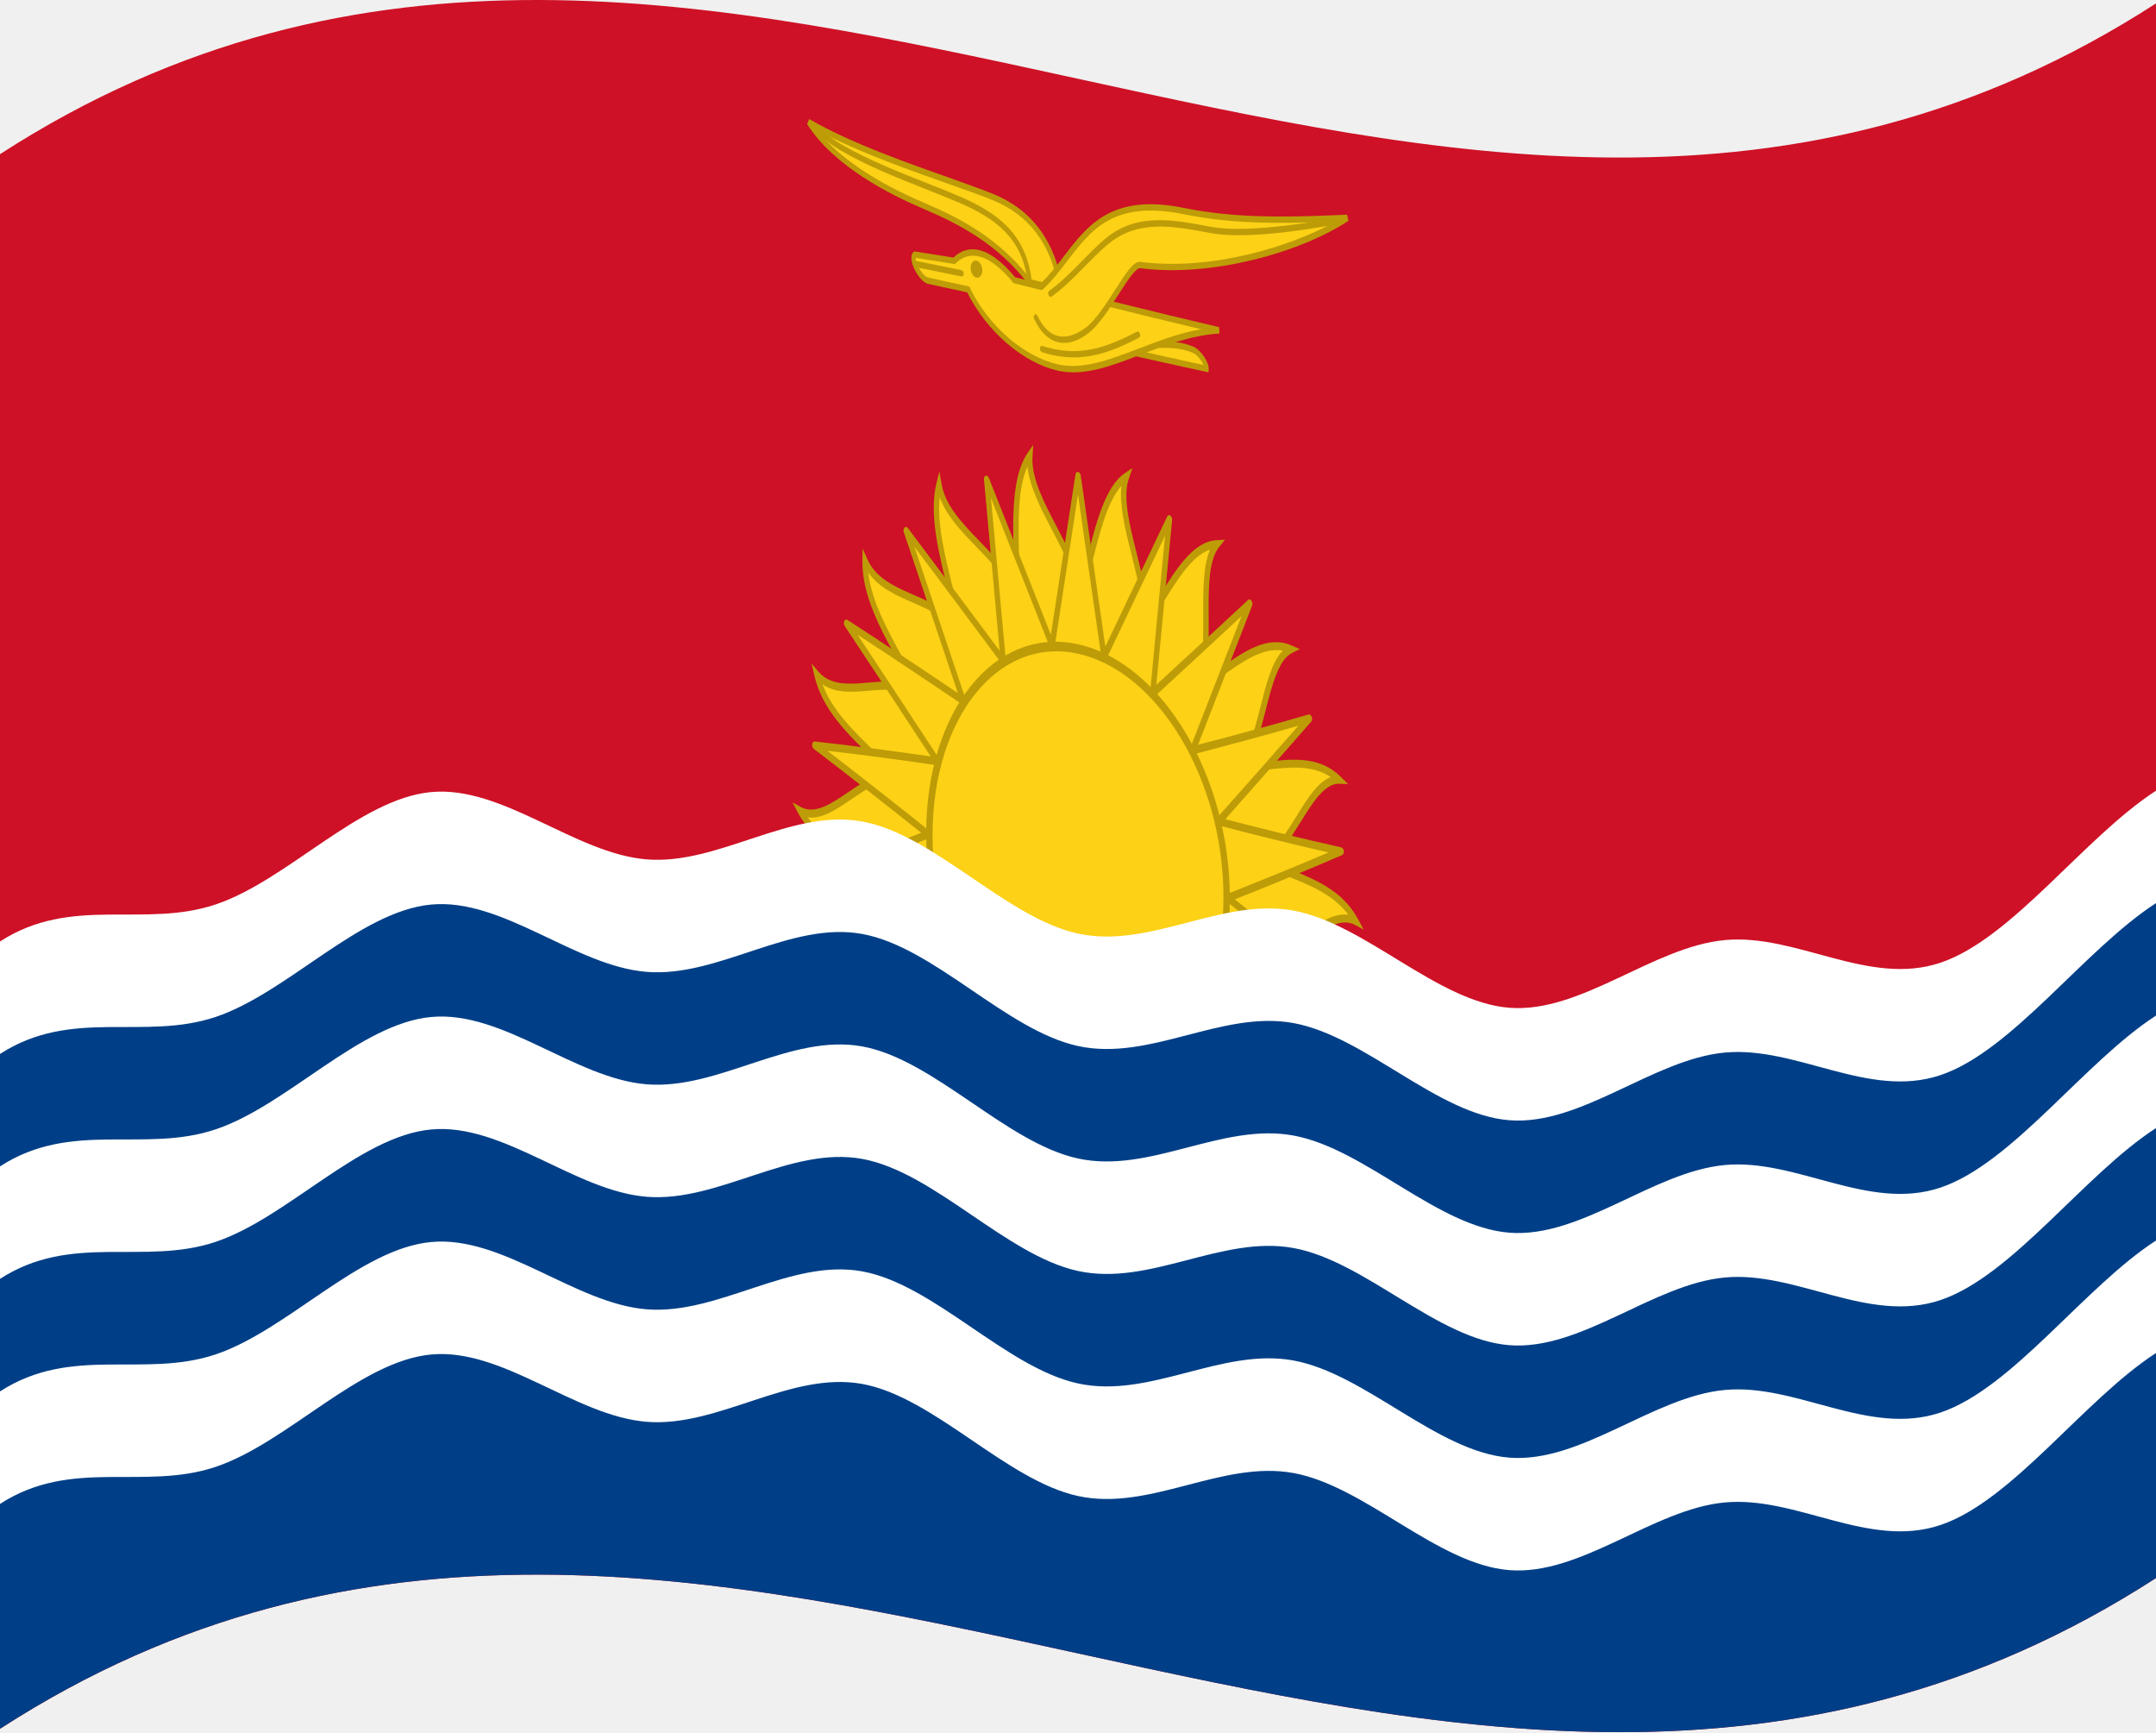
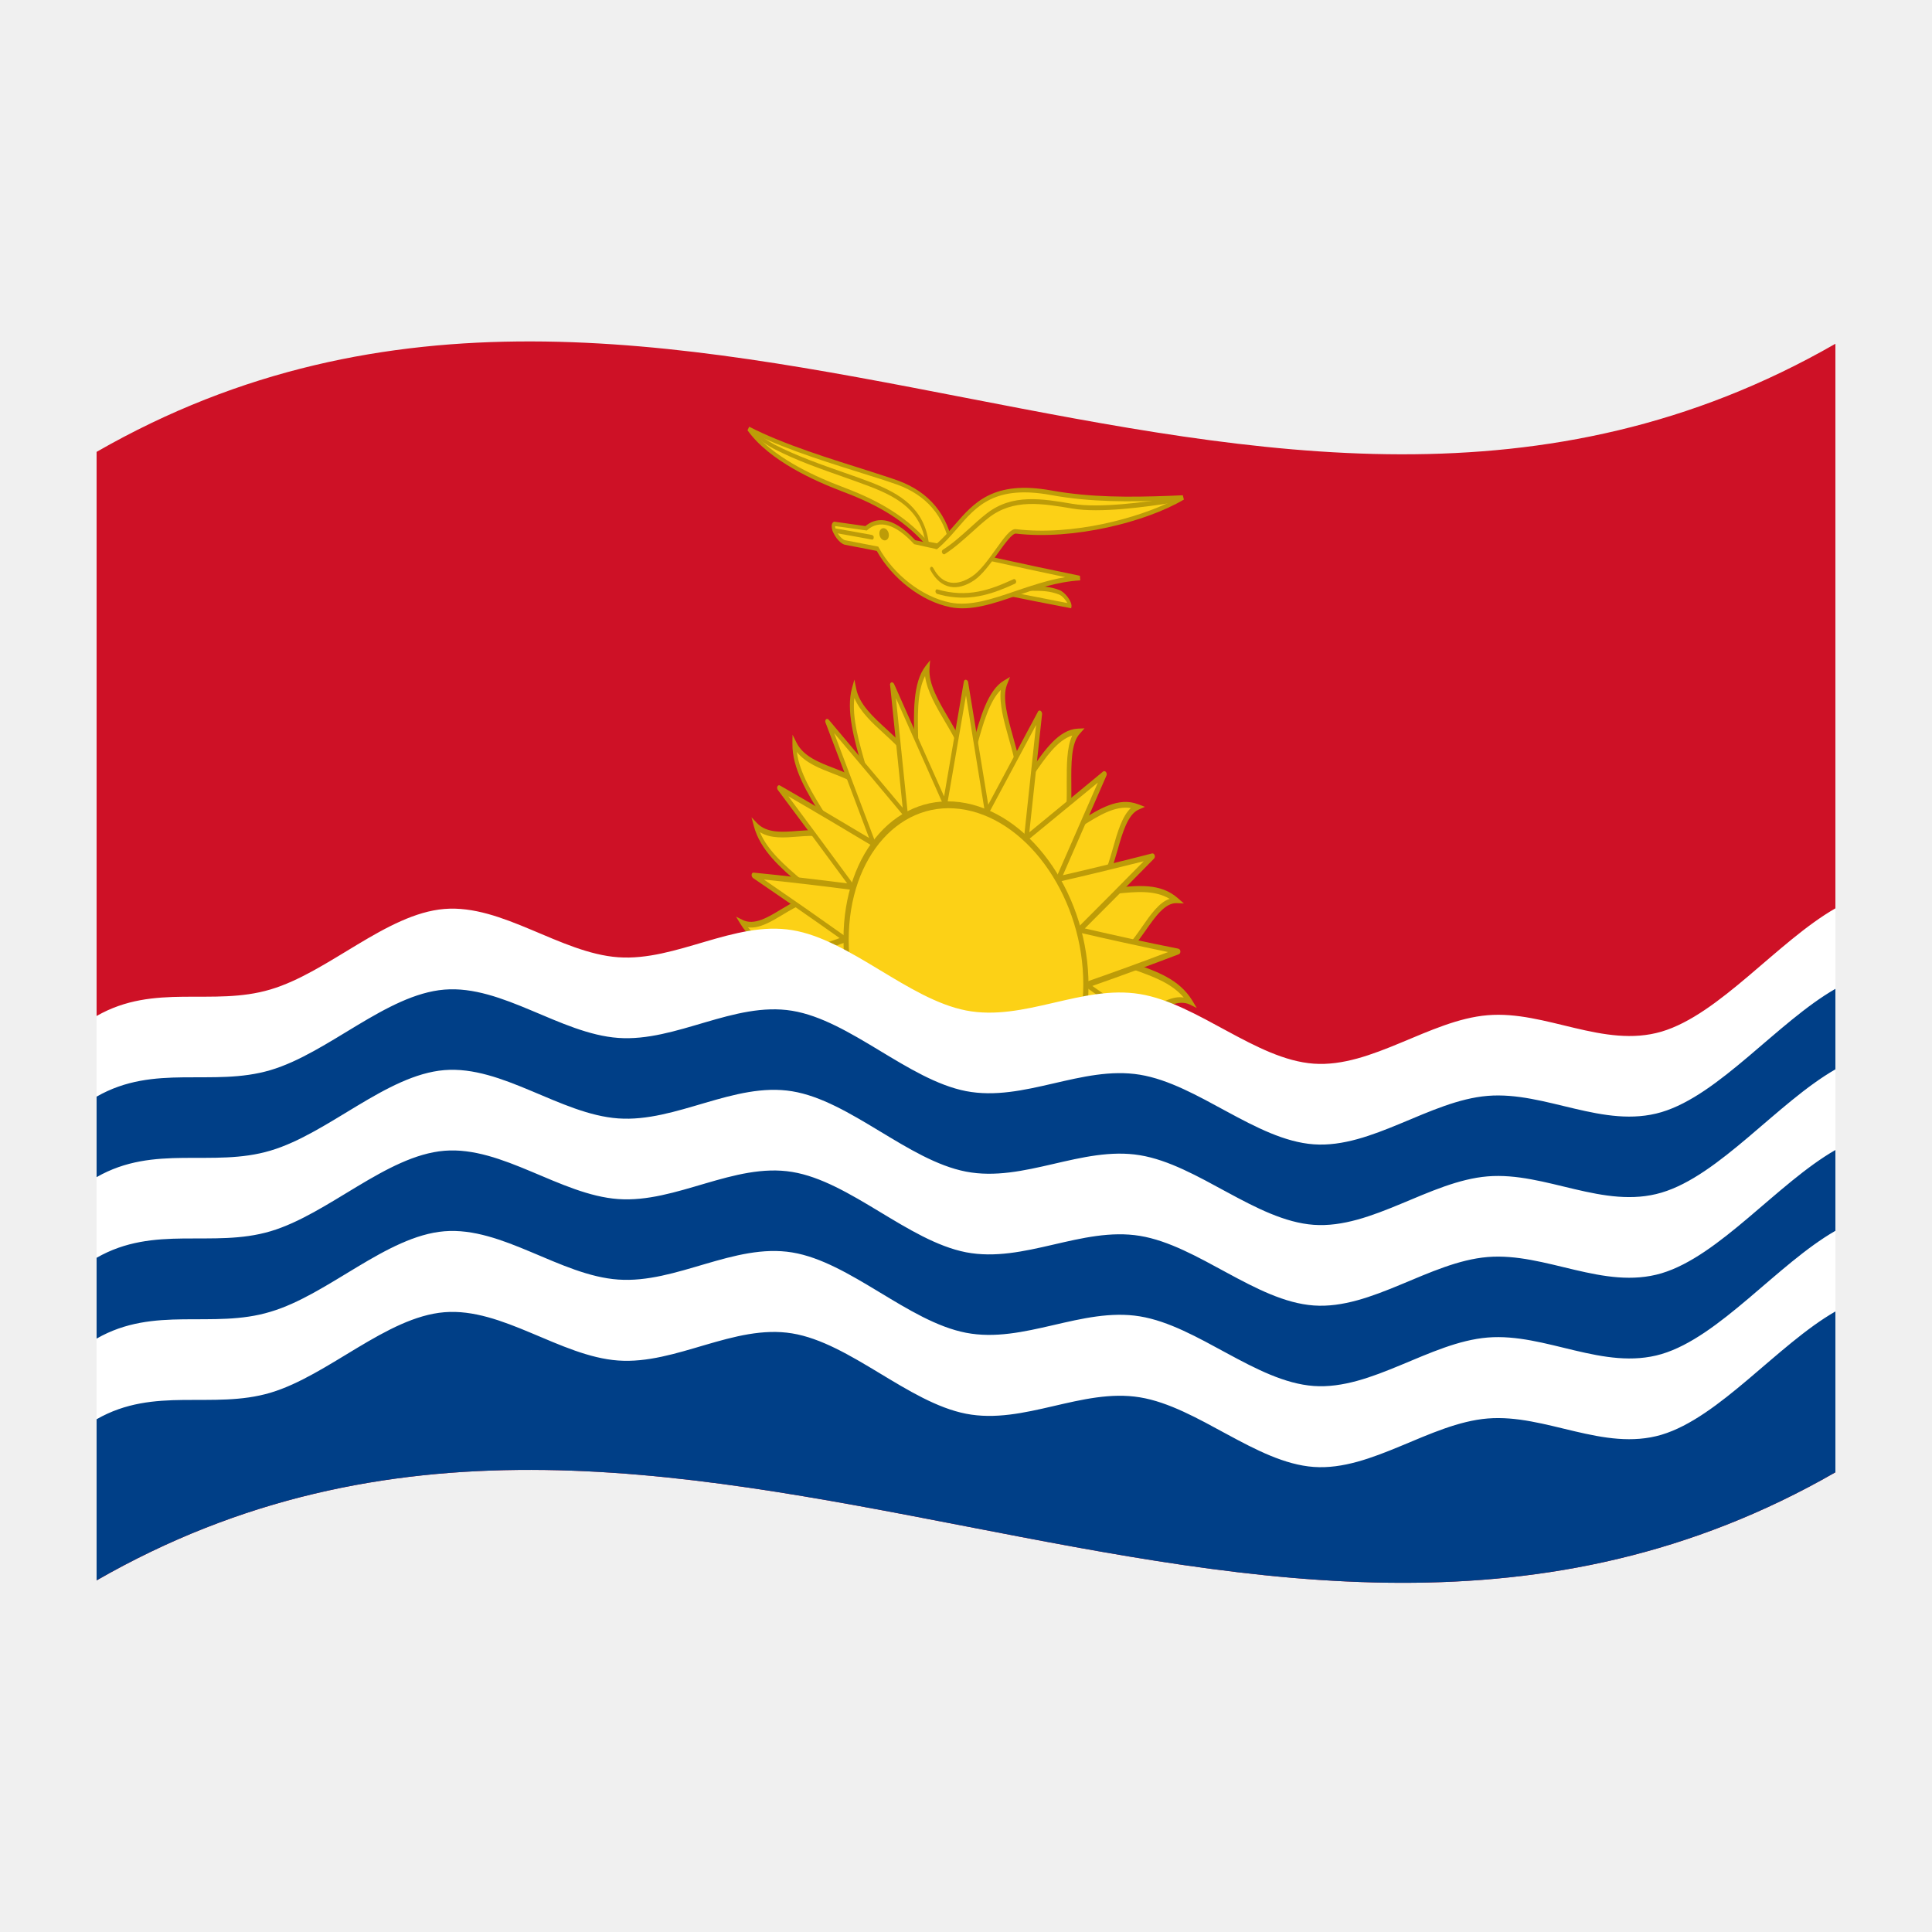
- <svg xmlns="http://www.w3.org/2000/svg" viewBox="0 0 1260 1012.04">
+ <svg xmlns="http://www.w3.org/2000/svg" version="1.1" id="Layer_1" x="0px" y="0px" viewBox="0 0 1260 1260" style="enable-background:new 0 0 1260 1260;" xml:space="preserve">
+   <style type="text/css">
+ 	.st0{fill:#CE1126;}
+ 	.st1{fill:#FCD116;}
+ 	.st2{fill:#BD9C08;}
+ 	.st3{fill:#003F87;}
+ 	.st4{fill:#FFFFFF;}
+ </style>
  <g>
-     <path d="M0,90.08v920C420,738.76,840,1193.28,1260,922V2C840,273.28,420-181.24,0,90.08Z" style="fill: #ce1126" />
-     <path d="M733.72,501.12c19.45,3.76,30-46.32,48.93-45.53-17-16.69-42.46-5.73-61.45-7.14,17.68-6,16-60.65,33.25-69.16-19.13-8.36-39.51,15.3-56.75,23.45,14.41-14.9.07-67.93,13.53-84.83-18.75,1-31.75,34.64-45.21,51.4,10.39-21.83-15.86-67.3-7.82-90.77C642.49,289,638,328.77,630,352.22c3.57-26.61-29.86-58.62-28.2-86-12.86,18.53-6.16,60.06-7.81,87.4-3.26-28.12-40.28-42.61-45.22-70.41-6.23,24.85,8.61,62.5,13.53,90.4-9-26-45.83-21.16-56.75-45.86-.5,27.69,22.33,57,33.25,82-14.12-20.74-45.85,2.86-61.45-15.6,6.28,27.11,33.33,44.27,48.93,63.33-17.66-13-40.34,26.34-58.71,16.2,12.49,23.26,40.31,26.37,58.71,37.22-19.45-5,223,63.77,207.44,43.62,17.66,13,40.34-26.33,58.72-16.2C779.94,515.09,752.11,512,733.72,501.12Z" style="fill: #fcd116" />
-     <path d="M752,507.18c-3.82-1.53-7.52-3-11-4.64,7.24-3.2,13.25-12.85,19.11-22.29,6.91-11.14,14.06-22.69,22.65-22.35l5.09.2-4.46-4.39c-12.49-12.29-28.72-10.27-44.42-8.53-3.83.43-7.54.83-11.08,1,5.54-6.71,8.68-19,11.74-31.06,3.72-14.6,7.56-29.7,15.45-33.61l4.55-2.27-4.95-2.16c-14.06-6.14-28.2,3.9-41.87,13.51-3.33,2.34-6.55,4.59-9.67,6.54,3.38-9.44,3.3-23.19,3.22-36.6-.1-16.24-.2-33,6-40.75q1.77-2.22,3.53-4.45c-1.64.1-3.28.18-4.92.27-13.82.74-24.2,17.7-34.24,34.1-2.32,3.79-4.57,7.45-6.8,10.81.9-11.14-2.53-24.81-5.87-38.14-3.94-15.74-8-32-4.41-42.54l2.19-6.39-4.43,3c-11.61,7.76-17.09,29.83-22.38,51.18-1.25,5-2.46,9.89-3.71,14.41-1.83-11.4-8-23.21-14-34.73-7.21-13.79-14.67-28.05-13.91-40.45.13-2.29.27-4.59.41-6.88l-3.17,4.57c-9.45,13.63-8.81,38.13-8.2,61.82.15,5.77.29,11.35.29,16.6-4.32-10.3-12.53-18.8-20.54-27.06-9.64-10-19.62-20.2-21.87-32.89L549,275.49c-.56,2.24-1.12,4.47-1.69,6.71-4.59,18.31,1.52,42.23,7.42,65.39,1.41,5.54,2.77,10.89,3.95,16-6.18-7.84-15.45-12-24.49-15.92-11-4.81-22.35-9.68-27.32-21l-2.73-6.22Q504,324,504,327.45c-.37,20.44,10.87,40.73,21.75,60.49,2.62,4.77,5.16,9.39,7.46,13.87-7.31-4.47-16.51-3.74-25.47-3-11,.94-22.35,2-29.47-6.42q-2-2.39-4-4.76.81,3.49,1.63,7c4.63,20,19.41,34.15,33.71,48.05,3.46,3.36,6.81,6.62,9.9,9.87-7.65-.68-15.74,4.79-23.63,10.18-9.58,6.54-19.49,13.4-27.88,8.77q-2.45-1.37-4.91-2.71l3.31,6.17c9.19,17.14,25.66,23.46,41.59,29.85a159.85,159.85,0,0,1,15.5,6.86l0,.34,1.29.84c1.74,1,55.19,15.27,104.46,28,21.94,5.56,39.33,9.65,53.11,12.57,48.49,10.18,52.46,6.66,53.37,4.67,9,4.37,18.91-2.29,28.49-8.84s19.48-13.4,27.88-8.77q2.44,1.37,4.91,2.71L793.63,537C784.44,519.9,768,513.58,752,507.18ZM762.55,545c-10.29,7-20,13.56-28.29,7.48l-1.38,3.59a1.64,1.64,0,0,1,.21-1.14c-1.23,1.17-12.42,4.56-104.78-18.9-47.74-12.26-93.7-24.69-101.64-27l0-.23c-5.51-3.23-11.71-5.75-18.27-8.38C494.86,495,480.89,489.55,472,477.53c8.27,1.28,17-4.73,25.45-10.5,10.29-7,20-13.56,28.29-7.48l1.44-3.76A210.32,210.32,0,0,0,511.07,439c-12.18-11.85-24.73-23.89-30.39-39.16,7.83,5.47,17.86,4.51,27.62,3.68,11.76-1,22.86-1.86,29.47,7.82.77-.86,1.54-1.73,2.32-2.59-3.29-7.51-7.53-15.23-12-23.39-9.28-16.87-18.84-34.16-20.65-50.83,6.36,9,16.43,13.34,26.23,17.63,11.83,5.18,23,10.17,27.27,22.36l2.9-1.1c-1.47-8.34-3.76-17.34-6.19-26.87-5-19.68-10.18-39.95-8.46-56,4.18,11.21,12.94,20.21,21.45,29,10.43,10.76,20.28,21,21.81,34.19l3.12.48c.5-8.25.26-17.54,0-27.38-.53-20.26-1.07-41.14,4.88-54.25,1.41,12.23,8,24.87,14.45,37.16,7.84,15,15.25,29.16,13.56,41.71l3,2.05c2.38-6.94,4.41-15.12,6.56-23.77,4.48-18.09,9.1-36.72,17.35-45.81-1.27,11.39,2.3,25.63,5.76,39.47,4.39,17.5,8.53,34,3.58,44.41.82,1.12,1.63,2.25,2.45,3.38,4-5,7.92-11.38,12-18.11,8.55-14,17.36-28.36,28-32-4.13,9.66-4,24.45-4,38.83.11,17.42.2,33.88-6.55,40.87l1.68,4.18c5.17-2.44,10.49-6.17,16.13-10.14,11.65-8.2,23.66-16.73,35.21-14.67-6.34,6.62-9.73,19.92-13,32.85-4,15.62-7.74,30.38-16,33.19.23,1.52.45,3.05.68,4.58,5.69.41,11.82-.24,18.3-1,13.38-1.49,27.18-3.18,38.11,4.26-7.66,2.86-13.94,13-20,22.83-7.59,12.21-14.77,23.71-24,21.92-.14,1.48-.27,3-.41,4.45,5.51,3.23,11.71,5.75,18.27,8.38,13.56,5.44,27.53,10.85,36.41,22.86C779.73,533.23,771,539.24,762.55,545Z" style="fill: #bd9c08" />
-     <path d="M712.17,479.87q26.54-29.78,53.05-60.17c-22.74,6.6-45.49,12.74-68.23,18.65q16.68-42.83,33.37-85.84Q702,379,673.72,404.91q4.85-50.81,9.68-101.62-19.11,40.21-38.22,80.31L630,278l-15.18,99q-19.11-48.42-38.22-96.76,4.83,52.86,9.68,105.74-28.34-38.1-56.66-75.77,16.7,49.57,33.39,99.38c-22.75-15.4-45.5-30.56-68.25-45.27q26.54,39.92,53.07,80.53c-23.87-3.49-47.74-6.68-71.61-9.3,22.11,16.88,44.22,34.25,66.34,51.91h0c-22.12,8.74-44.23,17.76-66.34,27.27,102.51,17.08,205,44.72,307.54,61.8-22.1-16.88-44.21-34.25-66.32-51.9,22.11-8.74,44.22-17.77,66.32-27.28C759.9,492,736,486.09,712.17,479.87Z" style="fill: #fcd116" />
-     <path d="M784.36,574.48c-20.92-16-41.84-32.37-62.75-49,20.91-8.3,41.83-16.87,62.75-25.88a2.25,2.25,0,0,0,.95-2.37,2.39,2.39,0,0,0-1.49-2.15c-22.58-5.05-45.16-10.61-67.74-16.45q25.09-28.21,50.2-57a2.93,2.93,0,0,0,.3-2.8c-.37-1-1.13-1.57-1.84-1.37-21.52,6.24-43,12.07-64.56,17.69q15.78-40.55,31.57-81.26a3.28,3.28,0,0,0-.38-2.91c-.57-.81-1.39-1-2-.44q-26.8,25-53.6,49.59Q680.39,352,685,303.94a3.09,3.09,0,0,0-1-2.69,1.17,1.17,0,0,0-1.87.54q-18.09,38-36.16,76l-14.37-99.92a2.45,2.45,0,0,0-1.54-2.14c-.74-.17-1.38.45-1.54,1.47l-14.37,93.66Q596,325,577.93,279.28c-.4-1-1.18-1.56-1.87-1.33a2,2,0,0,0-1,2.25q4.58,50,9.16,100.05-26.81-36-53.61-71.69c-.59-.77-1.41-.91-2-.33a2.83,2.83,0,0,0-.38,2.76q15.79,46.9,31.59,94c-21.53-14.54-43.05-28.87-64.58-42.79a1.2,1.2,0,0,0-1.84.71,3.28,3.28,0,0,0,.3,2.91q25.11,37.74,50.22,76.14c-22.59-3.27-45.18-6.26-67.76-8.74-.74-.08-1.37.61-1.49,1.65a3.05,3.05,0,0,0,.95,2.69q31.38,24,62.77,49c-20.92,8.31-41.84,16.87-62.77,25.88a2.27,2.27,0,0,0-.95,2.42,2.31,2.31,0,0,0,1.55,2.11c102.51,17.08,205,44.72,307.54,61.8.75.13,1.4-.54,1.55-1.6A3.09,3.09,0,0,0,784.36,574.48ZM484.23,513.77c19.64-8.35,39.28-16.33,58.92-24.09a2,2,0,0,0,1-1.93,3.05,3.05,0,0,0-1-2.32q-29.8-23.81-59.61-46.78c21.45,2.46,42.9,5.35,64.35,8.49.64.1,1.2-.38,1.42-1.22a3.37,3.37,0,0,0-.42-2.57Q525,406.87,501.2,370.89c20.44,13.29,40.89,26.94,61.33,40.77a1.14,1.14,0,0,0,1.69-.36,3.05,3.05,0,0,0,.18-2.52q-15-44.73-30-89.33,25.46,33.84,50.91,68.12a1.3,1.3,0,0,0,1.76.55,2.27,2.27,0,0,0,.77-2.14l-8.7-95q17.18,43.43,34.35,87a1.88,1.88,0,0,0,1.6,1.38c.63,0,1.13-.62,1.27-1.5q6.81-44.48,13.64-88.94,6.82,47.44,13.64,94.89a2.7,2.7,0,0,0,1.27,2.05,1.18,1.18,0,0,0,1.61-.69q17.16-36,34.34-72.15l-8.7,91.31a3.29,3.29,0,0,0,.78,2.47,1.2,1.2,0,0,0,1.75.2q25.44-23.35,50.89-47.06-15,38.64-30,77.11a3.31,3.31,0,0,0,.18,2.59c.42.8,1.08,1.22,1.69,1.06,20.44-5.31,40.87-10.82,61.31-16.67q-23.84,27.27-47.67,54a2.8,2.8,0,0,0-.42,2.41,2.33,2.33,0,0,0,1.42,1.8c21.44,5.58,42.89,10.92,64.33,15.82q-29.79,12.67-59.59,24.38a2,2,0,0,0-1,1.93,3.09,3.09,0,0,0,1,2.33q29.45,23.52,58.9,46.24C678.58,556.16,581.4,530.47,484.23,513.77Z" style="fill: #bd9c08" />
-     <path d="M630,379.19c-48-10.57-86.85,38.26-86.85,108.36S582,622.28,630,632.85s86.85-38.26,86.85-108.36S678,389.76,630,379.19Z" style="fill: #fcd116" />
-     <path d="M630,376.43c-48.93-10.79-88.74,39.23-88.74,110.74S581.07,624.82,630,635.61s88.74-39.23,88.74-110.74S678.93,387.22,630,376.43Zm0,253.66c-46.85-10.32-85-73.79-85-142.15s38.11-116.31,85-106,85,73.79,85,142.16S676.85,640.41,630,630.09Z" style="fill: #bd9c08" />
-     <path d="M697.47,204.44c-11.78-5.17-20.62-1.47-34.94-4.34l-4,5h0q23.3,5.27,46.58,10.32C705.43,212.65,701.15,206,697.47,204.44Z" style="fill: #fcd116" />
-     <path d="M697.67,202.66c-7-3.06-13.06-3.09-19.48-3.13a78.36,78.36,0,0,1-15.67-1.27l-.52-.11-6.42,8.16c16.88,3.82,33.76,7.6,50.64,11.23.06-.52.11-1,.17-1.55C706.83,211.67,701.57,204.36,697.67,202.66ZM661.54,204c.51-.65,1-1.29,1.52-1.94a79.91,79.91,0,0,0,15.49,1.2c6.49,0,12.11.08,18.73,3,2.52,1.1,5.08,4.74,6.12,7Q682.48,208.72,661.54,204Z" style="fill: #bd9c08" />
-     <path d="M557.66,152.4q-11.43-1.86-22.85-3.62c-3.24,1.93,2.66,13.84,7.45,15.2q11.78,2.52,23.54,5.14c10.94,22.45,32.15,41,52.4,45.62,27.3,6.17,57.58-19.35,94.18-21.76-39.83-9.3-79.67-19.45-119.51-29.22C577.4,145,565.66,144.46,557.66,152.4Z" style="fill: #fcd116" />
-     <path d="M593.27,162C575.75,140.93,564,144,557.19,150.49q-11.36-1.85-22.72-3.6l-.27.15c-1.3.78-1.83,2.65-1.47,5.12.76,5.05,5.36,12.48,9.52,13.66q11.47,2.46,23,5c11.37,22.79,32.57,41.12,53,45.76l.31.07c14.91,3.24,30.76-2.77,47.54-9.21,14.68-5.63,29.86-11.49,46.57-12.6-.06-1.23-.13-2.46-.2-3.7C672.7,181.88,633,171.76,593.27,162Zm71.81,41.81c-16.54,6.34-32.17,12.27-46.58,9.14l-.29-.07c-19.93-4.53-40.59-22.49-51.42-44.72l-.37-.77q-12-2.67-24.09-5.25c-2.82-.8-6.6-6.74-7.14-10.32a1.9,1.9,0,0,1,0-1.15q11.43,1.76,22.88,3.63l.33-.33c8.84-8.77,20.49-4.92,33.71,11.14l.31.37c36.5,8.95,73,18.22,109.49,26.87C689,194.65,676.86,199.32,665.08,203.83Z" style="fill: #bd9c08" />
-     <path d="M580.17,115.07c-22.28-9.14-73.55-24-107.61-43.74,14.75,23.5,45.59,39.68,67,48.83,22.71,9.61,44.8,21.71,62.31,44.81l17.94,4.16C615.49,139,599.45,122.91,580.17,115.07Z" style="fill: #fcd116" />
-     <path d="M580.33,113.28c-5.61-2.28-13-4.92-21.55-8-25.51-9.08-60.46-21-85.87-35.71l-1.23,2.88c15.73,25,49.18,41.51,67.73,49.44,21.65,9.16,44.12,21.1,61.73,44.34l.33.43,19.93,4.63-.33-2.33C617.09,141.47,603.39,122.66,580.33,113.28Zm22,49.95c-18-23.54-40.7-35.61-62.54-44.85C523.06,111.24,494,97,477.58,76.05c25,13.46,57.08,24.41,80.95,32.89,8.53,3,15.9,5.66,21.47,7.92,21.23,8.63,34.08,25.52,38.24,50.06Z" style="fill: #bd9c08" />
-     <path d="M608.6,167.54q-1.62,9-3.23,17.93c7.12,14.9,18.16,16.55,30,7.49s24.71-38.93,30.93-38.13c43.45,5.85,96-10.76,121.09-27.54-31.8,1.35-63.3,2.61-95.36-3.93C637.37,112.05,630.9,146.83,608.6,167.54Z" style="fill: #fcd116" />
-     <path d="M776.48,125.88c-27.56,1.07-56.06,1.42-84.41-4.36-42-8.64-56.26,9.84-70.06,27.9-4.35,5.68-8.86,11.57-14.19,16.51a2.32,2.32,0,0,0-.21,2.53c.43.9,1.22,1.21,1.77.7,5.47-5.07,10-11,14.45-16.8,14-18.38,27.32-35.58,68.25-27.16,28.53,5.82,57.11,5.47,84.76,4.39l3.64-.15c-25.23,14.38-72.77,29.07-114.2,23.54-3.75-.48-8.59,7.05-14.72,16.57-5.27,8.19-11.24,17.46-16.84,21.73-6.89,5.25-19.73,11.35-28.36-6.72-.43-.9-1.22-1.21-1.77-.71a2.32,2.32,0,0,0-.22,2.54c3.74,7.82,8.64,12.4,14.3,13.63,5.27,1.15,11.2-.62,17.45-5.38,5.91-4.5,12-14,17.38-22.33,5-7.84,10.28-16,12.92-15.62,41.41,5.56,94.36-9.45,121.64-27.7-.27-1.18-.53-2.37-.8-3.55Z" style="fill: #bd9c08" />
-     <path d="M780.58,127.4l-1.73.3c-19.62,3.46-52.45,8.39-71.59,4.75-22.38-4.19-43.52-8.39-62.11,7.69-4.48,3.87-8.77,8.24-12.92,12.47-6,6.11-12.21,12.43-19.06,17.31a2.18,2.18,0,0,0-.38,2.46,1.66,1.66,0,0,0,1.06,1.08.84.84,0,0,0,.68-.14c7-5,13.26-11.37,19.33-17.55,4.12-4.19,8.38-8.53,12.79-12.35,17.93-15.51,38.68-11.4,60.65-7.29,19.41,3.7,52.41-1.26,72.12-4.75l1.73-.3c.68-.12,1.1-1,.94-2.06S781.24,127.28,780.58,127.4Z" style="fill: #bd9c08" />
-     <path d="M560.62,114.69c-6.11-2.62-12.35-5.11-18.39-7.5-16.76-6.64-34.08-13.33-50.85-23a90.88,90.88,0,0,1-10.83-7.92c-1.84-1.48-3.67-3-5.53-4.34-.31,1.09-.62,2.18-.92,3.27,1.82,1.35,3.63,2.81,5.44,4.27a92.38,92.38,0,0,0,11.17,8.14c16.93,9.82,34.35,16.54,51.19,23.21,6,2.38,12.25,4.87,18.34,7.48,21.86,9.4,37.07,20.9,40.23,45.7l2.48-.16C599.51,136.82,583.54,124.55,560.62,114.69Z" style="fill: #bd9c08" />
-     <path d="M664.51,193.79c-17.25,8.83-33.32,15.49-55.38,8.33-.7-.19-1.29.41-1.34,1.41a2.24,2.24,0,0,0,1.16,2.23,63.18,63.18,0,0,0,6.34,1.71c19.58,4.27,35-2.3,50.34-10.15a2,2,0,0,0,.57-2.34C665.88,194,665.12,193.47,664.51,193.79Z" style="fill: #bd9c08" />
-     <path d="M561.94,157.85q-13.61-2.83-27.22-5.54c-.69-.14-1.26.57-1.26,1.59a2.07,2.07,0,0,0,1.26,2.09q13.6,2.7,27.22,5.54c.7.14,1.26-.56,1.26-1.58A2.07,2.07,0,0,0,561.94,157.85Z" style="fill: #bd9c08" />
-     <path d="M570.67,152.27c-1.87-.39-3.4,1.51-3.4,4.26s1.53,5.28,3.4,5.68,3.41-1.51,3.41-4.25S572.55,152.67,570.67,152.27Z" style="fill: #bd9c08" />
-     <path d="M0,1010.08C420,738.76,840,1193.28,1260,922V508C840,779.28,420,324.76,0,596.08Z" style="fill: #003f87" />
-     <path d="M1008,812.11C966,816,924,855,882,851.65s-84-49-126-56.75-84,22.56-126,13.4-84-57.75-126-65.46S420,768.31,378,765s-84-43.24-126-39.33-84,51.6-126,65.67-84-5.5-126,21.63v65.72c42-27.13,84-7.57,126-21.64s84-61.76,126-65.66,84,36,126,39.33,84-29.82,126-22.11,84,56.3,126,65.46,84-21.11,126-13.41S840,914,882,917.37s84-35.63,126-39.54,84,27.28,126,13.21,84-73.38,126-100.51V724.81c-42,27.13-84,86.44-126,100.51S1050,808.21,1008,812.11Z" style="fill: #fff" />
-     <path d="M1008,680.69c-42,3.9-84,42.89-126,39.53s-84-49-126-56.75S672,686,630,676.87s-84-57.75-126-65.46-84,25.47-126,22.12-84-43.25-126-39.34-84,51.6-126,65.67-84-5.5-126,21.63v65.72c42-27.13,84-7.57,126-21.63s84-61.77,126-65.67,84,36,126,39.33,84-29.82,126-22.11,84,56.3,126,65.46,84-21.11,126-13.4,84,53.4,126,56.75,84-35.63,126-39.54,84,27.28,126,13.21,84-73.38,126-100.51V593.38c-42,27.14-84,86.45-126,100.51S1050,676.78,1008,680.69Z" style="fill: #fff" />
-     <path d="M1008,549.26c-42,3.9-84,42.89-126,39.54s-84-49-126-56.76-84,22.57-126,13.41S546,487.69,504,480s-84,25.47-126,22.12-84-43.24-126-39.34-84,51.6-126,65.67-84-5.5-126,21.63v65.72c42-27.13,84-7.57,126-21.63s84-61.77,126-65.67,84,36,126,39.34S462,538,504,545.7s84,56.3,126,65.46,84-21.11,126-13.4,84,53.4,126,56.75,84-35.63,126-39.53,84,27.27,126,13.2,84-73.37,126-100.51V462c-42,27.13-84,86.44-126,100.5S1050,545.35,1008,549.26Z" style="fill: #fff" />
+     <path class="st0" d="M63,294.7v736c378-217.1,756,146.6,1134-70.5v-736C819,441.3,441,77.7,63,294.7z" />
+     <path class="st1" d="M723.3,623.6c17.5,3,27-37.1,44-36.4c-15.3-13.4-38.2-4.6-55.3-5.7c15.9-4.8,14.4-48.5,29.9-55.3   c-17.2-6.7-35.6,12.2-51.1,18.8c13-11.9,0.1-54.3,12.2-67.9c-16.9,0.8-28.6,27.7-40.7,41.1c9.4-17.5-14.3-53.8-7-72.6   c-14.1,8.4-18.2,40.2-25.4,58.9c3.2-21.3-26.9-46.9-25.4-68.8c-11.6,14.8-5.5,48-7,69.9c-2.9-22.5-36.3-34.1-40.7-56.3   c-5.6,19.9,7.7,50,12.2,72.3c-8.1-20.8-41.2-16.9-51.1-36.7c-0.5,22.2,20.1,45.6,29.9,65.6c-12.7-16.6-41.3,2.3-55.3-12.5   c5.7,21.7,30,35.4,44,50.7c-15.9-10.4-36.3,21.1-52.8,13c11.2,18.6,36.3,21.1,52.8,29.8c-17.5-4,200.7,51,186.7,34.9   c15.9,10.4,36.3-21.1,52.8-13C764.9,634.7,739.9,632.3,723.3,623.6z" />
+     <path class="st2" d="M739.8,628.4c-3.4-1.2-6.8-2.4-9.9-3.7c6.5-2.6,11.9-10.3,17.2-17.8c6.2-8.9,12.7-18.2,20.4-17.9l4.6,0.2   l-4-3.5c-11.2-9.8-25.8-8.2-40-6.8c-3.4,0.3-6.8,0.7-10,0.8c5-5.4,7.8-15.2,10.6-24.8c3.3-11.7,6.8-23.8,13.9-26.9l4.1-1.8   l-4.5-1.7c-12.7-4.9-25.4,3.1-37.7,10.8c-3,1.9-5.9,3.7-8.7,5.2c3-7.6,3-18.6,2.9-29.3c-0.1-13-0.2-26.4,5.4-32.6   c1.1-1.2,2.1-2.4,3.2-3.6c-1.5,0.1-3,0.1-4.4,0.2c-12.4,0.6-21.8,14.2-30.8,27.3c-2.1,3-4.1,6-6.1,8.6c0.8-8.9-2.3-19.8-5.3-30.5   c-3.5-12.6-7.2-25.6-4-34l2-5.1l-4,2.4c-10.4,6.2-15.4,23.9-20.1,40.9c-1.1,4-2.2,7.9-3.3,11.5c-1.6-9.1-7.2-18.6-12.6-27.8   c-6.5-11-13.2-22.4-12.5-32.4c0.1-1.8,0.2-3.7,0.4-5.5l-2.9,3.7c-8.5,10.9-7.9,30.5-7.4,49.5c0.1,4.6,0.3,9.1,0.3,13.3   c-3.9-8.2-11.3-15-18.5-21.6c-8.7-8-17.7-16.2-19.7-26.3l-1.2-6c-0.5,1.8-1,3.6-1.5,5.4c-4.1,14.6,1.4,33.8,6.7,52.3   c1.3,4.4,2.5,8.7,3.6,12.8c-5.6-6.3-13.9-9.6-22-12.7c-9.9-3.8-20.1-7.7-24.6-16.8l-2.5-5c-0.1,1.9-0.1,3.8-0.1,5.6   c-0.3,16.4,9.8,32.6,19.6,48.4c2.4,3.8,4.6,7.5,6.7,11.1c-6.6-3.6-14.9-3-22.9-2.4c-9.9,0.8-20.1,1.6-26.5-5.1   c-1.2-1.3-2.4-2.5-3.6-3.8c0.5,1.9,1,3.7,1.5,5.6c4.2,16,17.5,27.3,30.3,38.4c3.1,2.7,6.1,5.3,8.9,7.9c-6.9-0.5-14.2,3.8-21.3,8.1   c-8.6,5.2-17.5,10.7-25.1,7c-1.5-0.7-2.9-1.5-4.4-2.2l3,4.9c8.3,13.7,23.1,18.8,37.4,23.9c4.8,1.6,9.4,3.4,14,5.5v0.3l1.2,0.7   c1.6,0.8,49.7,12.2,94,22.4c19.7,4.4,35.4,7.7,47.8,10.1c43.6,8.1,47.2,5.3,48,3.7c8.1,3.5,17-1.8,25.6-7.1   c8.6-5.2,17.5-10.7,25.1-7c1.5,0.7,2.9,1.5,4.4,2.2l-3-5C769,638.6,754.2,633.5,739.8,628.4z M749.3,658.7c-9.3,5.6-18,10.8-25.5,6   l-1.2,2.9c-0.1-0.3,0-0.6,0.2-0.9c-1.1,0.9-11.2,3.6-94.3-15.1c-43-9.8-84.3-19.8-91.5-21.6v-0.2c-5-2.6-10.5-4.6-16.4-6.7   c-12.2-4.3-24.8-8.7-32.8-18.3c7.4,1,15.3-3.8,22.9-8.4c9.3-5.6,18-10.8,25.5-6l1.3-3c-4.6-4.7-9.4-9.2-14.5-13.4   c-11-9.5-22.3-19.1-27.4-31.3c7,4.4,16.1,3.6,24.9,2.9c10.6-0.8,20.6-1.5,26.5,6.3c0.7-0.7,1.4-1.4,2.1-2.1   c-3-6-6.8-12.2-10.8-18.7c-8.4-13.5-17-27.3-18.6-40.7c5.7,7.2,14.8,10.7,23.6,14.1c10.6,4.1,20.7,8.1,24.5,17.9l2.6-0.9   c-1.3-6.7-3.4-13.9-5.6-21.5c-4.5-15.7-9.2-32-7.6-44.8c3.8,9,11.6,16.2,19.3,23.2c9.4,8.6,18.3,16.8,19.6,27.4l2.8,0.4   c0.5-6.6,0.2-14,0-21.9c-0.5-16.2-1-32.9,4.4-43.4c1.3,9.8,7.2,19.9,13,29.7c7.1,12,13.7,23.3,12.2,33.4l2.7,1.6   c2.1-5.6,4-12.1,5.9-19c4-14.5,8.2-29.4,15.6-36.6c-1.1,9.1,2.1,20.5,5.2,31.6c4,14,7.7,27.2,3.2,35.5c0.7,0.9,1.5,1.8,2.2,2.7   c3.6-4,7.1-9.1,10.8-14.5c7.7-11.2,15.6-22.7,25.2-25.6c-3.7,7.7-3.6,19.6-3.6,31.1c0.1,13.9,0.2,27.1-5.9,32.7l1.5,3.3   c4.7-2,9.4-4.9,14.5-8.1c10.5-6.6,21.3-13.4,31.7-11.7c-5.7,5.3-8.8,15.9-11.7,26.3c-3.6,12.5-7,24.3-14.4,26.6   c0.2,1.2,0.4,2.4,0.6,3.7c5.1,0.3,10.6-0.2,16.5-0.8c12-1.2,24.5-2.5,34.3,3.4c-6.9,2.3-12.5,10.4-18,18.3   c-6.8,9.8-13.3,19-21.6,17.5c-0.1,1.2-0.2,2.4-0.4,3.6c5,2.6,10.5,4.6,16.4,6.7c12.2,4.4,24.8,8.7,32.8,18.3   C764.8,649.2,756.9,654.1,749.3,658.7z" />
+     <path class="st1" d="M704,606.6c15.9-15.9,31.8-31.9,47.7-48.1c-20.5,5.3-40.9,10.2-61.4,14.9c10-22.8,20-45.7,30-68.7   c-17,14.1-34,28.1-51,41.9c2.9-27.1,5.8-54.2,8.7-81.3c-11.5,21.4-22.9,42.9-34.4,64.2L630,445.1l-13.7,79.2   c-11.5-25.8-22.9-51.6-34.4-77.4c2.9,28.2,5.8,56.4,8.7,84.6c-17-20.3-34-40.5-51-60.6c10,26.4,20,52.9,30.1,79.5   c-20.5-12.3-40.9-24.4-61.4-36.2c15.9,21.3,31.8,42.8,47.8,64.4c-21.5-2.8-43-5.3-64.4-7.4c19.9,13.5,39.8,27.4,59.7,41.5l0,0   c-19.9,7-39.8,14.2-59.7,21.8c92.3,13.7,184.5,35.8,276.8,49.4c-19.9-13.5-39.8-27.4-59.7-41.5c19.9-7,39.8-14.2,59.7-21.8   C746.9,616.3,725.4,611.5,704,606.6z" />
+     <path class="st2" d="M768.9,682.2c-18.8-12.8-37.7-25.9-56.5-39.2c18.8-6.6,37.6-13.5,56.5-20.7c0.7-0.4,1-1.2,0.9-1.9   c0-0.8-0.5-1.4-1.3-1.7c-20.3-4-40.6-8.5-61-13.2c15.1-15,30.1-30.2,45.2-45.6c0.5-0.7,0.6-1.5,0.3-2.2c-0.3-0.8-1-1.3-1.7-1.1   c-19.4,5-38.7,9.7-58.1,14.2c9.5-21.6,18.9-43.3,28.4-65c0.3-0.8,0.2-1.6-0.3-2.3c-0.5-0.6-1.3-0.8-1.8-0.4   c-16.1,13.3-32.2,26.6-48.2,39.7c2.8-25.7,5.5-51.3,8.3-77c0.1-0.8-0.2-1.6-0.9-2.2c-0.4-0.3-1.1-0.3-1.5,0.1   c-0.1,0.1-0.2,0.2-0.2,0.3c-10.9,20.3-21.7,40.5-32.5,60.8L631.4,445c0-0.8-0.6-1.4-1.4-1.7c-0.7-0.1-1.2,0.4-1.4,1.2l-12.9,74.9   c-10.9-24.5-21.8-48.9-32.6-73.3c-0.4-0.8-1.1-1.2-1.7-1.1c-0.7,0.3-1.1,1.1-0.9,1.8c2.7,26.7,5.5,53.3,8.2,80   c-16.1-19.2-32.2-38.3-48.2-57.4c-0.5-0.6-1.3-0.7-1.8-0.3c-0.5,0.6-0.7,1.5-0.3,2.2c9.5,25,19,50.1,28.4,75.2   c-19.4-11.6-38.7-23.1-58.1-34.2c-0.5-0.3-1.2-0.2-1.5,0.3c-0.1,0.1-0.1,0.2-0.2,0.3c-0.3,0.8-0.2,1.6,0.3,2.3   c15.1,20.1,30.1,40.4,45.2,60.9c-20.3-2.6-40.7-5-61-7c-0.7-0.1-1.2,0.5-1.3,1.3c-0.1,0.8,0.2,1.6,0.9,2.2   c18.8,12.8,37.7,25.9,56.5,39.2c-18.8,6.6-37.7,13.5-56.5,20.7c-0.7,0.4-1.1,1.2-0.9,1.9c0,0.8,0.6,1.4,1.4,1.7   c92.3,13.7,184.5,35.8,276.8,49.4c0.7,0.1,1.3-0.4,1.4-1.3C769.9,683.6,769.6,682.8,768.9,682.2z M498.8,633.7   c17.7-6.7,35.4-13.1,53-19.3c0.6-0.3,1-0.9,0.9-1.5c0-0.7-0.3-1.4-0.9-1.9c-17.9-12.7-35.8-25.2-53.6-37.4   c19.3,2,38.6,4.3,57.9,6.8c0.6,0.1,1.1-0.3,1.3-1c0.2-0.7,0.1-1.4-0.4-2.1c-14.3-19.5-28.6-38.8-42.9-58   c18.4,10.6,36.8,21.6,55.2,32.6c0.5,0.3,1.1,0.2,1.4-0.2c0,0,0.1-0.1,0.1-0.1c0.4-0.6,0.4-1.4,0.2-2c-9-23.9-18-47.7-27-71.5   c15.3,18,30.5,36.2,45.8,54.5c0.3,0.5,1,0.7,1.6,0.4c0,0,0,0,0,0c0.6-0.4,0.8-1.1,0.7-1.7l-7.8-76c10.3,23.2,20.6,46.4,30.9,69.6   c0.2,0.6,0.8,1,1.4,1.1c0.6,0,1-0.5,1.1-1.2c4.1-23.7,8.2-47.4,12.3-71.2c4.1,25.3,8.2,50.6,12.3,75.9c0.1,0.7,0.5,1.3,1.1,1.6   c0.5,0.2,1.2,0,1.4-0.5c0,0,0-0.1,0-0.1c10.3-19.2,20.6-38.4,30.9-57.7l-7.8,73c-0.1,0.7,0.2,1.4,0.7,2c0.4,0.4,1,0.5,1.5,0.2   c0,0,0,0,0.1,0c15.3-12.5,30.5-25,45.8-37.6c-9,20.6-18,41.2-27,61.7c-0.3,0.7-0.2,1.4,0.2,2.1c0.4,0.6,1,1,1.5,0.8   c18.4-4.2,36.8-8.7,55.2-13.3c-14.3,14.5-28.6,28.9-42.9,43.2c-0.5,0.6-0.6,1.3-0.4,1.9c0.1,0.6,0.6,1.2,1.3,1.4   c19.3,4.5,38.6,8.7,57.9,12.7c-17.9,6.8-35.8,13.3-53.6,19.5c-0.6,0.3-1,0.9-0.9,1.5c0,0.7,0.3,1.4,0.9,1.9   c17.7,12.5,35.3,24.9,53,37C673.7,667.6,586.3,647,498.8,633.7z" />
+     <path class="st1" d="M630,526c-43.2-8.5-78.2,30.6-78.2,86.7c0,56.1,35,107.8,78.2,116.2c43.2,8.5,78.2-30.6,78.2-86.7   C708.2,586.2,673.2,534.5,630,526z" />
+     <path class="st2" d="M630,523.8c-44-8.6-79.9,31.4-79.9,88.6c0,57.2,35.8,110.1,79.9,118.8c44,8.6,79.9-31.4,79.9-88.6   S674,532.4,630,523.8z M630,726.7c-42.2-8.3-76.5-59-76.5-113.7c0-54.7,34.3-93,76.5-84.8s76.5,59,76.5,113.7   C706.5,696.6,672.2,735,630,726.7L630,726.7z" />
+     <path class="st1" d="M690.7,386.2c-10.6-4.1-18.6-1.2-31.4-3.5l-3.6,4l0,0c14,2.8,28,5.6,41.9,8.3   C697.9,392.8,694,387.5,690.7,386.2z" />
+     <path class="st2" d="M690.9,384.8c-6.3-2.4-11.8-2.5-17.5-2.5c-4.7,0.1-9.5-0.3-14.1-1l-0.5-0.1l-5.8,6.5c15.2,3.1,30.4,6.1,45.6,9   c0.1-0.4,0.1-0.8,0.2-1.2C699.1,392,694.4,386.1,690.9,384.8z M658.4,385.9c0.5-0.5,0.9-1,1.4-1.6c4.6,0.7,9.3,1,13.9,1   c5.8,0,10.9,0.1,16.9,2.4c2.3,0.9,4.6,3.8,5.5,5.6C683.5,390.8,671,388.4,658.4,385.9z" />
+     <path class="st1" d="M564.9,344.6c-6.9-1-13.7-2-20.6-2.9c-2.9,1.5,2.4,11.1,6.7,12.2c7.1,1.3,14.1,2.7,21.2,4.1   c9.8,18,28.9,32.8,47.2,36.5c24.6,4.9,51.8-15.5,84.8-17.4c-35.8-7.4-71.7-15.6-107.6-23.4C582.7,338.7,572.1,338.2,564.9,344.6z" />
+     <path class="st2" d="M596.9,352.3c-15.8-16.9-26.3-14.4-32.5-9.2c-6.8-1-13.6-1.9-20.4-2.9l-0.2,0.1c-1.2,0.6-1.6,2.1-1.3,4.1   c0.7,4,4.8,10,8.6,10.9c6.9,1.3,13.8,2.6,20.7,4c10.2,18.2,29.3,32.9,47.7,36.6l0.3,0.1c13.4,2.6,27.7-2.2,42.8-7.4   c13.2-4.5,26.9-9.2,41.9-10.1c-0.1-1-0.1-2-0.2-3C668.4,368.2,632.7,360.1,596.9,352.3z M661.6,385.7c-14.9,5.1-29,9.8-41.9,7.3   l-0.3-0.1c-17.9-3.6-36.5-18-46.3-35.8l-0.3-0.6c-7.2-1.4-14.4-2.8-21.7-4.2c-2.5-0.6-5.9-5.4-6.4-8.3c-0.1-0.3-0.1-0.6,0-0.9   c6.9,0.9,13.7,1.9,20.6,2.9l0.3-0.3c8-7,18.4-3.9,30.3,8.9l0.3,0.3c32.8,7.2,65.7,14.6,98.5,21.5   C683.1,378.4,672.2,382.1,661.6,385.7L661.6,385.7z" />
+     <path class="st1" d="M585.2,314.7c-20.1-7.3-66.2-19.2-96.8-35c13.3,18.8,41,31.7,60.3,39.1c20.4,7.7,40.3,17.4,56.1,35.8l16.1,3.3   C616.9,333.9,602.5,321,585.2,314.7z" />
+     <path class="st2" d="M585.3,313.3c-5-1.8-11.7-3.9-19.4-6.4c-23-7.3-54.4-16.8-77.3-28.6l-1.1,2.3c14.2,20,44.3,33.2,61,39.6   c19.5,7.3,39.7,16.9,55.6,35.5l0.3,0.3l17.9,3.7l-0.3-1.9C618.4,335.8,606.1,320.8,585.3,313.3z M605.1,353.2   c-16.2-18.8-36.6-28.5-56.3-35.9c-15.1-5.7-41.2-17.1-56-33.9c22.5,10.8,51.4,19.5,72.9,26.3c7.7,2.4,14.3,4.5,19.3,6.3   c19.1,6.9,30.7,20.4,34.4,40L605.1,353.2z" />
+     <path class="st1" d="M610.7,356.7c-1,4.8-1.9,9.6-2.9,14.3c6.4,11.9,16.3,13.2,27,6c10.7-7.2,22.2-31.1,27.8-30.5   c39.1,4.7,86.4-8.6,109-22c-28.6,1.1-57,2.1-85.8-3.1C636.6,312.3,630.8,340.1,610.7,356.7z" />
+     <path class="st2" d="M761.8,323.4c-24.8,0.9-50.5,1.1-76-3.5c-37.8-6.9-50.6,7.9-63.1,22.3c-3.9,4.5-8,9.3-12.8,13.2   c-0.5,0.6-0.6,1.4-0.2,2c0.4,0.7,1.1,1,1.6,0.6c4.9-4.1,9-8.8,13-13.4c12.6-14.7,24.6-28.5,61.4-21.7c25.7,4.7,51.4,4.4,76.3,3.5   l3.3-0.1c-22.7,11.5-65.5,23.3-102.8,18.8c-3.4-0.4-7.7,5.6-13.2,13.3c-4.7,6.6-10.1,14-15.2,17.4c-6.2,4.2-17.8,9.1-25.5-5.4   c-0.4-0.7-1.1-1-1.6-0.6c-0.5,0.6-0.6,1.4-0.2,2c3.4,6.3,7.8,9.9,12.9,10.9c4.7,0.9,10.1-0.5,15.7-4.3c5.3-3.6,10.8-11.2,15.6-17.9   c4.5-6.3,9.3-12.8,11.6-12.5c37.3,4.4,84.9-7.6,109.5-22.2c-0.2-0.9-0.5-1.9-0.7-2.8L761.8,323.4z" />
+     <path class="st2" d="M765.5,324.6l-1.6,0.2c-17.7,2.8-47.2,6.7-64.4,3.8c-20.1-3.4-39.2-6.7-55.9,6.2c-4,3.1-7.9,6.6-11.6,10   c-5.4,4.9-11,9.9-17.2,13.8c-0.6,0.5-0.7,1.3-0.3,2c0.1,0.4,0.5,0.7,1,0.9c0.2,0,0.4,0,0.6-0.1c6.3-4,11.9-9.1,17.4-14   c3.7-3.4,7.5-6.8,11.5-9.9c16.1-12.4,34.8-9.1,54.6-5.8c17.5,3,47.2-1,64.9-3.8l1.6-0.2c0.6-0.1,1-0.8,0.8-1.6   C766.7,325,766.1,324.5,765.5,324.6z" />
+     <path class="st2" d="M567.6,314.4c-5.5-2.1-11.1-4.1-16.6-6c-15.1-5.3-30.7-10.7-45.8-18.4c-3.4-1.9-6.7-4-9.7-6.3   c-1.7-1.2-3.3-2.4-5-3.5c-0.3,0.9-0.6,1.7-0.8,2.6c1.6,1.1,3.3,2.2,4.9,3.4c3.2,2.4,6.5,4.6,10.1,6.5c15.2,7.9,30.9,13.2,46.1,18.6   c5.4,1.9,11,3.9,16.5,6c19.7,7.5,33.4,16.7,36.2,36.6l2.2-0.1C602.6,332.1,588.2,322.3,567.6,314.4z" />
+     <path class="st2" d="M661.1,377.7c-15.5,7.1-30,12.4-49.8,6.7c-0.6-0.2-1.2,0.3-1.2,1.1c-0.1,0.7,0.3,1.4,1,1.8   c1.9,0.5,3.8,1,5.7,1.4c17.6,3.4,31.5-1.8,45.3-8.1c0.6-0.5,0.8-1.2,0.5-1.9C662.3,377.9,661.6,377.4,661.1,377.7z" />
+     <path class="st2" d="M568.7,348.9c-8.2-1.5-16.3-3-24.5-4.4c-0.6-0.1-1.1,0.5-1.1,1.3c-0.1,0.7,0.4,1.4,1.1,1.7   c8.2,1.4,16.3,2.9,24.5,4.4c0.6,0.1,1.1-0.4,1.1-1.3C570,349.9,569.5,349.2,568.7,348.9z" />
+     <path class="st2" d="M576.6,344.5c-1.7-0.3-3.1,1.2-3.1,3.4s1.4,4.2,3.1,4.5c1.7,0.3,3.1-1.2,3.1-3.4   C579.7,346.8,578.3,344.8,576.6,344.5z" />
+     <path class="st3" d="M63,1030.7c378-217.1,756,146.6,1134-70.5V629.1c-378,217-756-146.6-1134,70.5V1030.7z" />
+     <path class="st4" d="M970.2,872.3c-37.8,3.1-75.6,34.3-113.4,31.6c-37.8-2.7-75.6-39.2-113.4-45.4c-37.8-6.2-75.6,18-113.4,10.7   c-37.8-7.3-75.6-46.2-113.4-52.4c-37.8-6.2-75.6,20.4-113.4,17.7c-37.8-2.6-75.6-34.6-113.4-31.5s-75.6,41.3-113.4,52.5   C138.6,867,100.8,851.3,63,873v52.6c37.8-21.7,75.6-6.1,113.4-17.3c37.8-11.3,75.6-49.4,113.4-52.5s75.6,28.8,113.4,31.5   c37.8,2.7,75.6-23.9,113.4-17.7c37.8,6.2,75.6,45,113.4,52.4s75.6-16.9,113.4-10.7c37.8,6.2,75.6,42.7,113.4,45.4   c37.8,2.7,75.6-28.5,113.4-31.6s75.6,21.8,113.4,10.6c37.8-11.3,75.6-58.7,113.4-80.4v-52.6c-37.8,21.7-75.6,69.2-113.4,80.4   C1045.8,894.2,1008,869.2,970.2,872.3z" />
+     <path class="st4" d="M970.2,767.2c-37.8,3.1-75.6,34.3-113.4,31.6c-37.8-2.7-75.6-39.2-113.4-45.4c-37.8-6.2-75.6,18-113.4,10.7   s-75.6-46.2-113.4-52.4c-37.8-6.2-75.6,20.4-113.4,17.7c-37.8-2.7-75.6-34.6-113.4-31.5s-75.6,41.3-113.4,52.5   c-37.8,11.3-75.6-4.4-113.4,17.3v52.6c37.8-21.7,75.6-6.1,113.4-17.3s75.6-49.4,113.4-52.5c37.8-3.1,75.6,28.8,113.4,31.5   s75.6-23.9,113.4-17.7c37.8,6.2,75.6,45,113.4,52.4c37.8,7.3,75.6-16.9,113.4-10.7c37.8,6.2,75.6,42.7,113.4,45.4   s75.6-28.5,113.4-31.6s75.6,21.8,113.4,10.6c37.8-11.3,75.6-58.7,113.4-80.4v-52.6c-37.8,21.7-75.6,69.2-113.4,80.4   C1045.8,789,1008,764.1,970.2,767.2z" />
+     <path class="st4" d="M970.2,662.1c-37.8,3.1-75.6,34.3-113.4,31.6c-37.8-2.7-75.6-39.2-113.4-45.4c-37.8-6.2-75.6,18.1-113.4,10.7   s-75.6-46.2-113.4-52.4c-37.8-6.2-75.6,20.4-113.4,17.7c-37.8-2.7-75.6-34.6-113.4-31.5s-75.6,41.3-113.4,52.5   c-37.8,11.3-75.6-4.4-113.4,17.3v52.6c37.8-21.7,75.6-6.1,113.4-17.3s75.6-49.4,113.4-52.5c37.8-3.1,75.6,28.8,113.4,31.5   s75.6-23.9,113.4-17.7c37.8,6.2,75.6,45,113.4,52.4c37.8,7.3,75.6-16.9,113.4-10.7c37.8,6.2,75.6,42.7,113.4,45.4   s75.6-28.5,113.4-31.6s75.6,21.8,113.4,10.6c37.8-11.3,75.6-58.7,113.4-80.4v-52.5c-37.8,21.7-75.6,69.2-113.4,80.4   C1045.8,683.9,1008,658.9,970.2,662.1z" />
  </g>
</svg>
